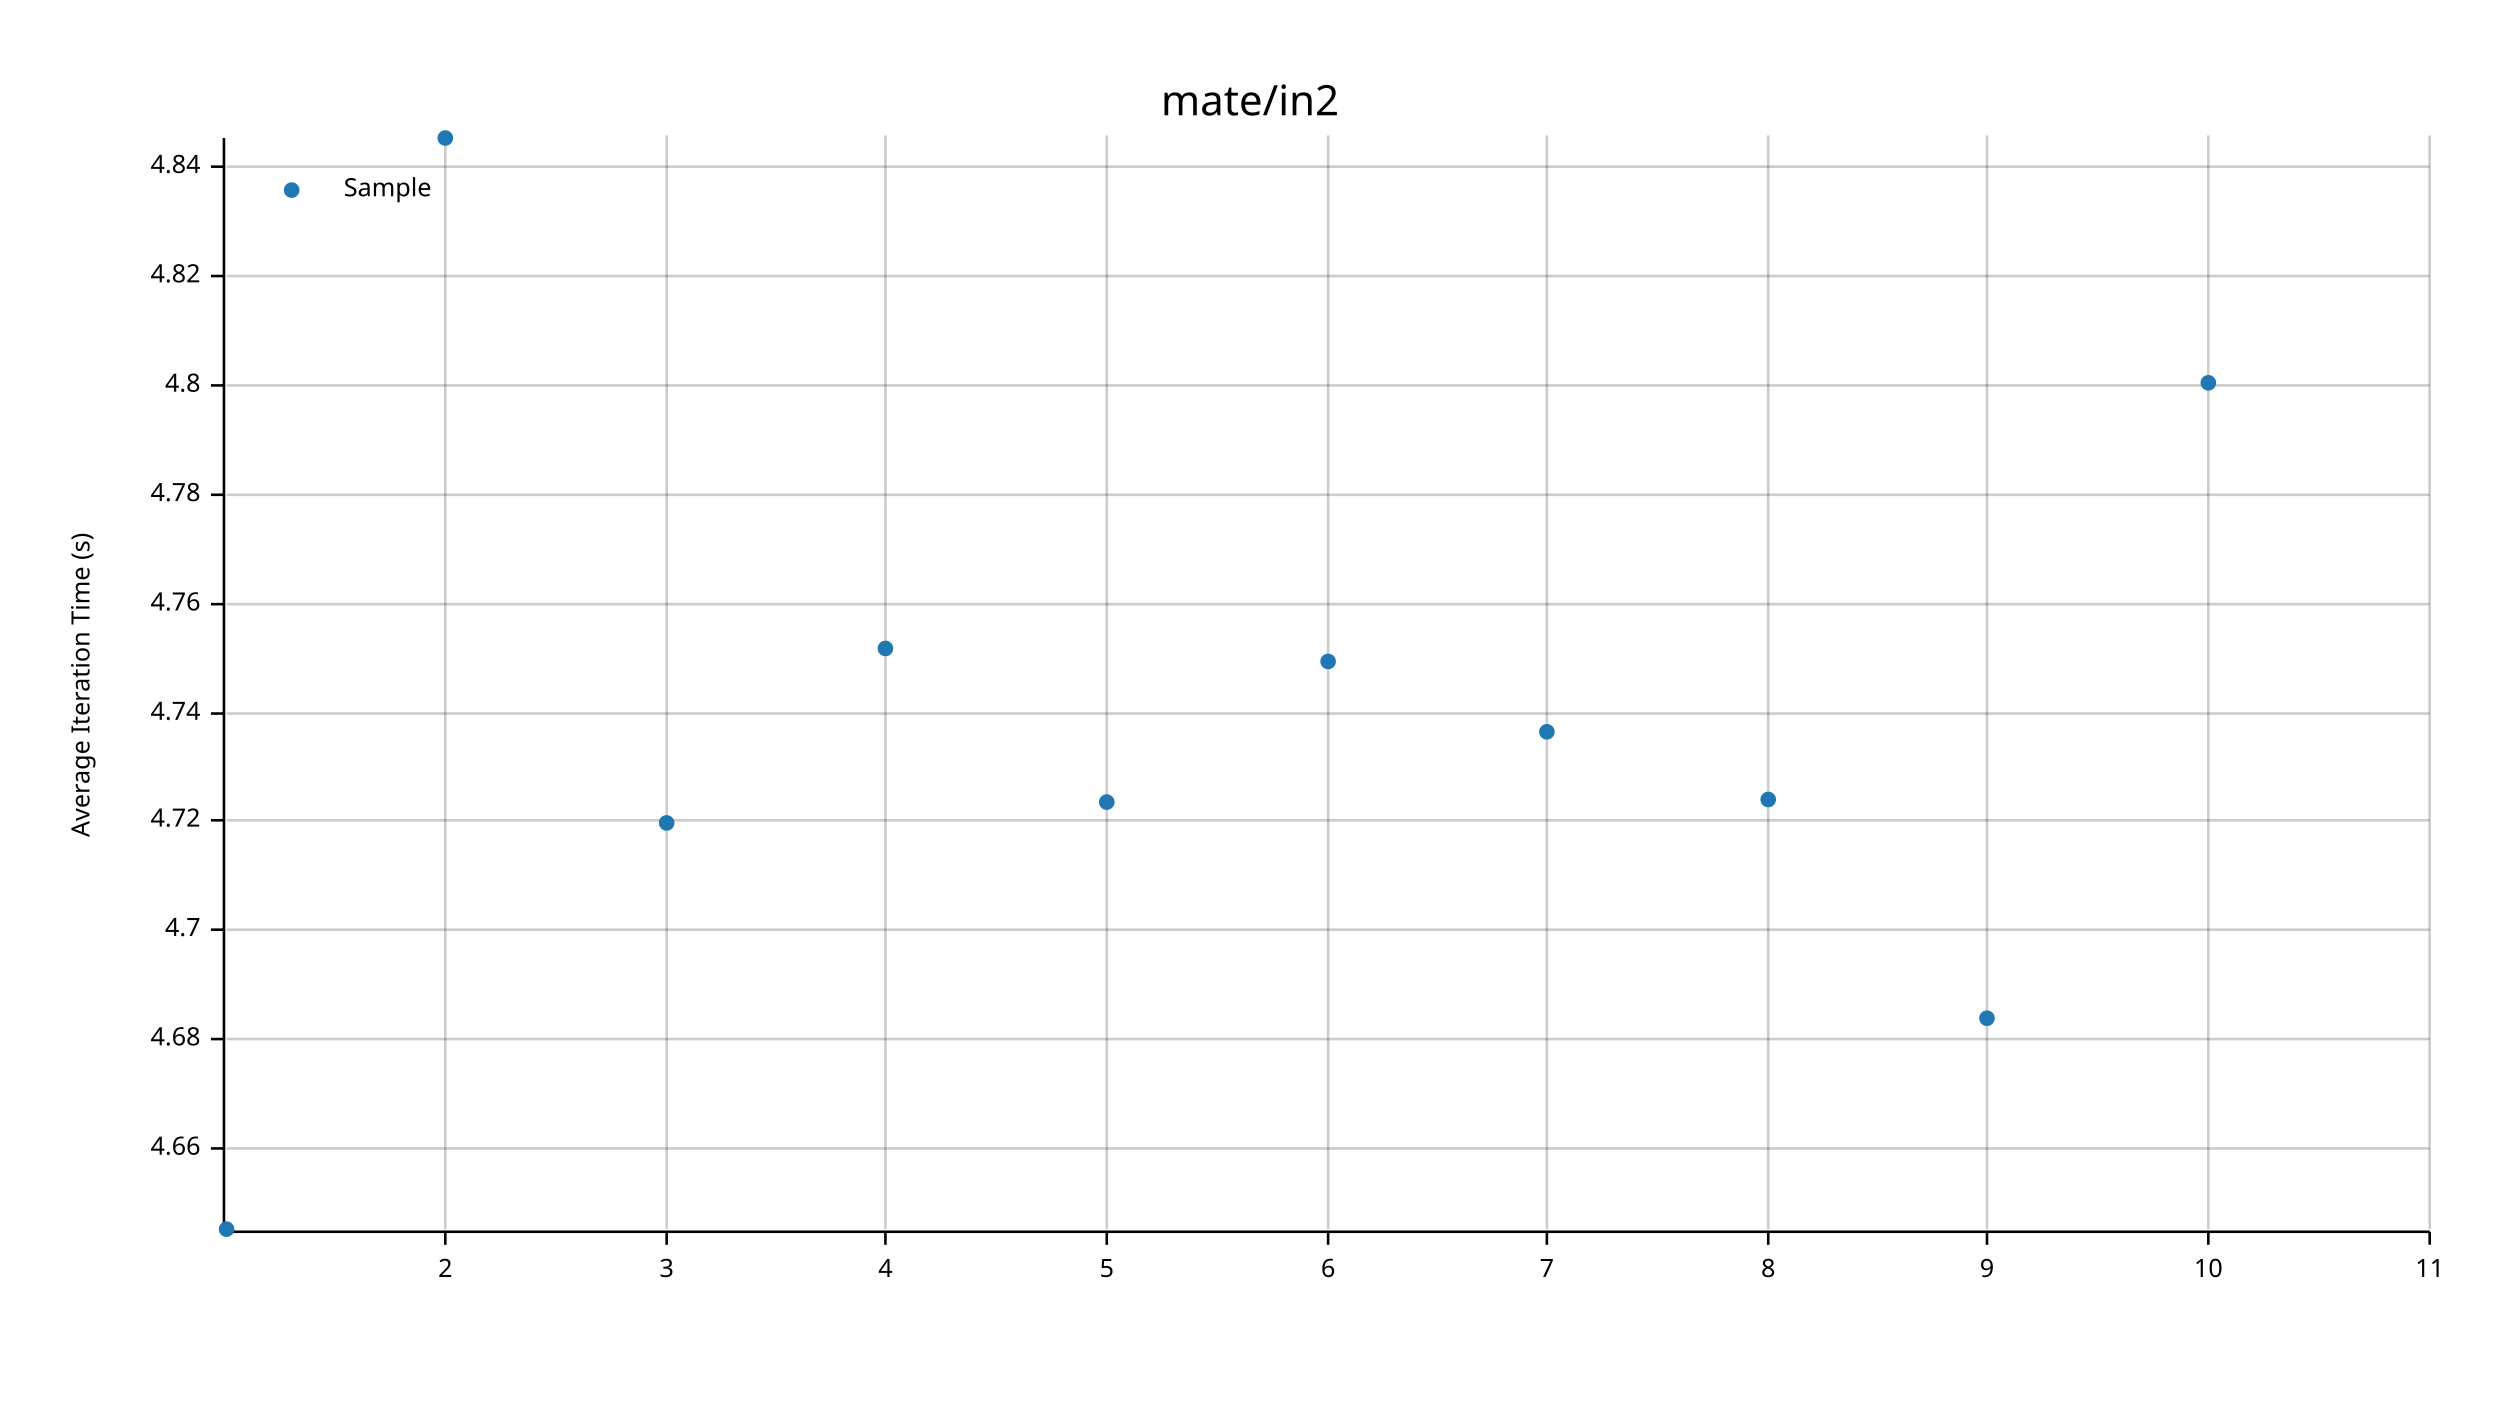
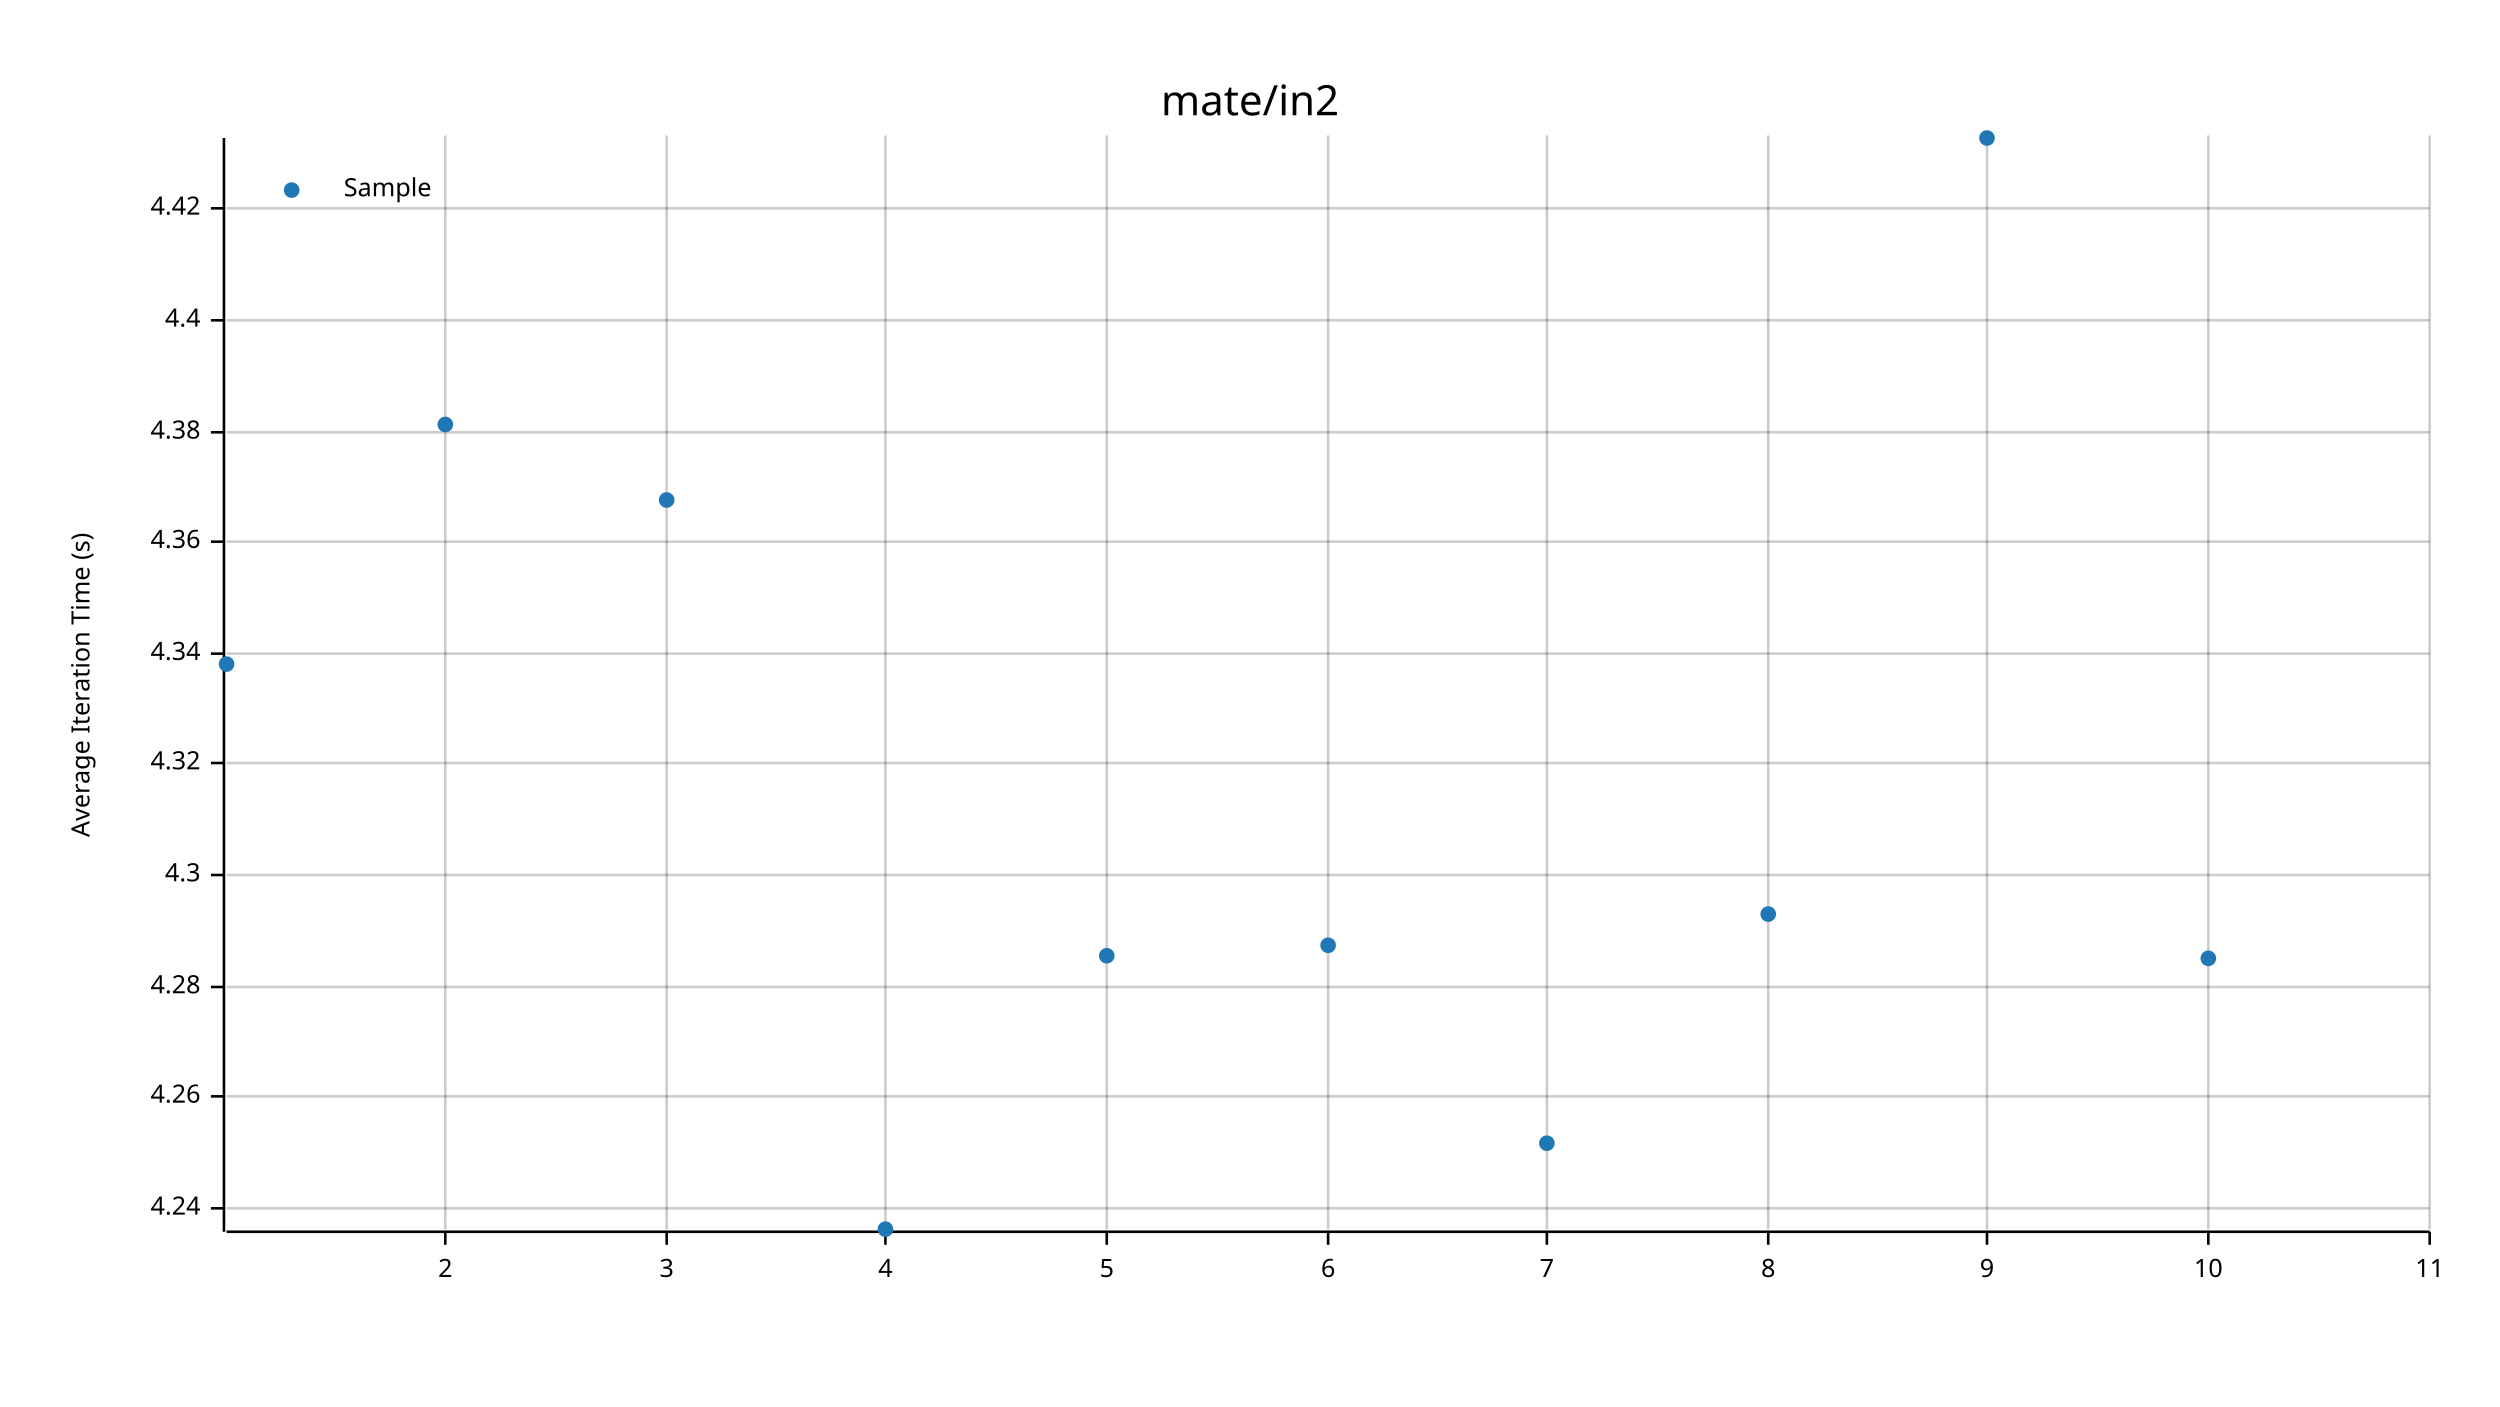
<svg xmlns="http://www.w3.org/2000/svg" width="960" height="540" viewBox="0 0 960 540">
  <text x="480" y="32" dy="0.76em" text-anchor="middle" font-family="sans-serif" font-size="16.129" opacity="1" fill="#000000">
mate/in2
</text>
  <text x="27" y="263" dy="0.76em" text-anchor="middle" font-family="sans-serif" font-size="9.677" opacity="1" fill="#000000" transform="rotate(270, 27, 263)">
Average Iteration Time (s)
</text>
  <line opacity="0.2" stroke="#000000" stroke-width="1" x1="171" y1="472" x2="171" y2="52" />
  <line opacity="0.2" stroke="#000000" stroke-width="1" x1="256" y1="472" x2="256" y2="52" />
  <line opacity="0.2" stroke="#000000" stroke-width="1" x1="340" y1="472" x2="340" y2="52" />
  <line opacity="0.2" stroke="#000000" stroke-width="1" x1="425" y1="472" x2="425" y2="52" />
  <line opacity="0.2" stroke="#000000" stroke-width="1" x1="510" y1="472" x2="510" y2="52" />
  <line opacity="0.2" stroke="#000000" stroke-width="1" x1="594" y1="472" x2="594" y2="52" />
  <line opacity="0.2" stroke="#000000" stroke-width="1" x1="679" y1="472" x2="679" y2="52" />
  <line opacity="0.2" stroke="#000000" stroke-width="1" x1="763" y1="472" x2="763" y2="52" />
  <line opacity="0.2" stroke="#000000" stroke-width="1" x1="848" y1="472" x2="848" y2="52" />
  <line opacity="0.2" stroke="#000000" stroke-width="1" x1="933" y1="472" x2="933" y2="52" />
-   <line opacity="0.2" stroke="#000000" stroke-width="1" x1="87" y1="441" x2="933" y2="441" />
-   <line opacity="0.2" stroke="#000000" stroke-width="1" x1="87" y1="399" x2="933" y2="399" />
-   <line opacity="0.2" stroke="#000000" stroke-width="1" x1="87" y1="357" x2="933" y2="357" />
-   <line opacity="0.2" stroke="#000000" stroke-width="1" x1="87" y1="315" x2="933" y2="315" />
-   <line opacity="0.2" stroke="#000000" stroke-width="1" x1="87" y1="274" x2="933" y2="274" />
-   <line opacity="0.2" stroke="#000000" stroke-width="1" x1="87" y1="232" x2="933" y2="232" />
-   <line opacity="0.2" stroke="#000000" stroke-width="1" x1="87" y1="190" x2="933" y2="190" />
-   <line opacity="0.2" stroke="#000000" stroke-width="1" x1="87" y1="148" x2="933" y2="148" />
-   <line opacity="0.2" stroke="#000000" stroke-width="1" x1="87" y1="106" x2="933" y2="106" />
-   <line opacity="0.2" stroke="#000000" stroke-width="1" x1="87" y1="64" x2="933" y2="64" />
+   <line opacity="0.2" stroke="#000000" stroke-width="1" x1="87" y1="464" x2="933" y2="464" />
+   <line opacity="0.2" stroke="#000000" stroke-width="1" x1="87" y1="421" x2="933" y2="421" />
+   <line opacity="0.2" stroke="#000000" stroke-width="1" x1="87" y1="379" x2="933" y2="379" />
+   <line opacity="0.2" stroke="#000000" stroke-width="1" x1="87" y1="336" x2="933" y2="336" />
+   <line opacity="0.2" stroke="#000000" stroke-width="1" x1="87" y1="293" x2="933" y2="293" />
+   <line opacity="0.2" stroke="#000000" stroke-width="1" x1="87" y1="251" x2="933" y2="251" />
+   <line opacity="0.2" stroke="#000000" stroke-width="1" x1="87" y1="208" x2="933" y2="208" />
+   <line opacity="0.2" stroke="#000000" stroke-width="1" x1="87" y1="166" x2="933" y2="166" />
+   <line opacity="0.2" stroke="#000000" stroke-width="1" x1="87" y1="123" x2="933" y2="123" />
+   <line opacity="0.2" stroke="#000000" stroke-width="1" x1="87" y1="80" x2="933" y2="80" />
  <polyline fill="none" opacity="1" stroke="#000000" stroke-width="1" points="86,53 86,473 " />
-   <text x="77" y="441" dy="0.5ex" text-anchor="end" font-family="sans-serif" font-size="9.677" opacity="1" fill="#000000">
- 4.66
+   <text x="77" y="464" dy="0.5ex" text-anchor="end" font-family="sans-serif" font-size="9.677" opacity="1" fill="#000000">
+ 4.24
</text>
-   <polyline fill="none" opacity="1" stroke="#000000" stroke-width="1" points="81,441 86,441 " />
-   <text x="77" y="399" dy="0.5ex" text-anchor="end" font-family="sans-serif" font-size="9.677" opacity="1" fill="#000000">
- 4.68
+   <polyline fill="none" opacity="1" stroke="#000000" stroke-width="1" points="81,464 86,464 " />
+   <text x="77" y="421" dy="0.5ex" text-anchor="end" font-family="sans-serif" font-size="9.677" opacity="1" fill="#000000">
+ 4.26
</text>
-   <polyline fill="none" opacity="1" stroke="#000000" stroke-width="1" points="81,399 86,399 " />
-   <text x="77" y="357" dy="0.5ex" text-anchor="end" font-family="sans-serif" font-size="9.677" opacity="1" fill="#000000">
- 4.7
+   <polyline fill="none" opacity="1" stroke="#000000" stroke-width="1" points="81,421 86,421 " />
+   <text x="77" y="379" dy="0.5ex" text-anchor="end" font-family="sans-serif" font-size="9.677" opacity="1" fill="#000000">
+ 4.28
</text>
-   <polyline fill="none" opacity="1" stroke="#000000" stroke-width="1" points="81,357 86,357 " />
-   <text x="77" y="315" dy="0.5ex" text-anchor="end" font-family="sans-serif" font-size="9.677" opacity="1" fill="#000000">
- 4.72
+   <polyline fill="none" opacity="1" stroke="#000000" stroke-width="1" points="81,379 86,379 " />
+   <text x="77" y="336" dy="0.5ex" text-anchor="end" font-family="sans-serif" font-size="9.677" opacity="1" fill="#000000">
+ 4.3
</text>
-   <polyline fill="none" opacity="1" stroke="#000000" stroke-width="1" points="81,315 86,315 " />
-   <text x="77" y="274" dy="0.5ex" text-anchor="end" font-family="sans-serif" font-size="9.677" opacity="1" fill="#000000">
- 4.74
+   <polyline fill="none" opacity="1" stroke="#000000" stroke-width="1" points="81,336 86,336 " />
+   <text x="77" y="293" dy="0.5ex" text-anchor="end" font-family="sans-serif" font-size="9.677" opacity="1" fill="#000000">
+ 4.32
</text>
-   <polyline fill="none" opacity="1" stroke="#000000" stroke-width="1" points="81,274 86,274 " />
-   <text x="77" y="232" dy="0.5ex" text-anchor="end" font-family="sans-serif" font-size="9.677" opacity="1" fill="#000000">
- 4.76
+   <polyline fill="none" opacity="1" stroke="#000000" stroke-width="1" points="81,293 86,293 " />
+   <text x="77" y="251" dy="0.5ex" text-anchor="end" font-family="sans-serif" font-size="9.677" opacity="1" fill="#000000">
+ 4.34
</text>
-   <polyline fill="none" opacity="1" stroke="#000000" stroke-width="1" points="81,232 86,232 " />
-   <text x="77" y="190" dy="0.5ex" text-anchor="end" font-family="sans-serif" font-size="9.677" opacity="1" fill="#000000">
- 4.78
+   <polyline fill="none" opacity="1" stroke="#000000" stroke-width="1" points="81,251 86,251 " />
+   <text x="77" y="208" dy="0.5ex" text-anchor="end" font-family="sans-serif" font-size="9.677" opacity="1" fill="#000000">
+ 4.36
</text>
-   <polyline fill="none" opacity="1" stroke="#000000" stroke-width="1" points="81,190 86,190 " />
-   <text x="77" y="148" dy="0.5ex" text-anchor="end" font-family="sans-serif" font-size="9.677" opacity="1" fill="#000000">
- 4.8
+   <polyline fill="none" opacity="1" stroke="#000000" stroke-width="1" points="81,208 86,208 " />
+   <text x="77" y="166" dy="0.5ex" text-anchor="end" font-family="sans-serif" font-size="9.677" opacity="1" fill="#000000">
+ 4.38
</text>
-   <polyline fill="none" opacity="1" stroke="#000000" stroke-width="1" points="81,148 86,148 " />
-   <text x="77" y="106" dy="0.5ex" text-anchor="end" font-family="sans-serif" font-size="9.677" opacity="1" fill="#000000">
- 4.82
+   <polyline fill="none" opacity="1" stroke="#000000" stroke-width="1" points="81,166 86,166 " />
+   <text x="77" y="123" dy="0.5ex" text-anchor="end" font-family="sans-serif" font-size="9.677" opacity="1" fill="#000000">
+ 4.4
</text>
-   <polyline fill="none" opacity="1" stroke="#000000" stroke-width="1" points="81,106 86,106 " />
-   <text x="77" y="64" dy="0.5ex" text-anchor="end" font-family="sans-serif" font-size="9.677" opacity="1" fill="#000000">
- 4.84
+   <polyline fill="none" opacity="1" stroke="#000000" stroke-width="1" points="81,123 86,123 " />
+   <text x="77" y="80" dy="0.5ex" text-anchor="end" font-family="sans-serif" font-size="9.677" opacity="1" fill="#000000">
+ 4.42
</text>
-   <polyline fill="none" opacity="1" stroke="#000000" stroke-width="1" points="81,64 86,64 " />
+   <polyline fill="none" opacity="1" stroke="#000000" stroke-width="1" points="81,80 86,80 " />
  <polyline fill="none" opacity="1" stroke="#000000" stroke-width="1" points="87,473 933,473 " />
  <text x="171" y="483" dy="0.76em" text-anchor="middle" font-family="sans-serif" font-size="9.677" opacity="1" fill="#000000">
2
</text>
  <polyline fill="none" opacity="1" stroke="#000000" stroke-width="1" points="171,473 171,478 " />
  <text x="256" y="483" dy="0.76em" text-anchor="middle" font-family="sans-serif" font-size="9.677" opacity="1" fill="#000000">
3
</text>
  <polyline fill="none" opacity="1" stroke="#000000" stroke-width="1" points="256,473 256,478 " />
  <text x="340" y="483" dy="0.76em" text-anchor="middle" font-family="sans-serif" font-size="9.677" opacity="1" fill="#000000">
4
</text>
  <polyline fill="none" opacity="1" stroke="#000000" stroke-width="1" points="340,473 340,478 " />
  <text x="425" y="483" dy="0.76em" text-anchor="middle" font-family="sans-serif" font-size="9.677" opacity="1" fill="#000000">
5
</text>
  <polyline fill="none" opacity="1" stroke="#000000" stroke-width="1" points="425,473 425,478 " />
  <text x="510" y="483" dy="0.76em" text-anchor="middle" font-family="sans-serif" font-size="9.677" opacity="1" fill="#000000">
6
</text>
  <polyline fill="none" opacity="1" stroke="#000000" stroke-width="1" points="510,473 510,478 " />
  <text x="594" y="483" dy="0.76em" text-anchor="middle" font-family="sans-serif" font-size="9.677" opacity="1" fill="#000000">
7
</text>
  <polyline fill="none" opacity="1" stroke="#000000" stroke-width="1" points="594,473 594,478 " />
  <text x="679" y="483" dy="0.76em" text-anchor="middle" font-family="sans-serif" font-size="9.677" opacity="1" fill="#000000">
8
</text>
  <polyline fill="none" opacity="1" stroke="#000000" stroke-width="1" points="679,473 679,478 " />
  <text x="763" y="483" dy="0.76em" text-anchor="middle" font-family="sans-serif" font-size="9.677" opacity="1" fill="#000000">
9
</text>
  <polyline fill="none" opacity="1" stroke="#000000" stroke-width="1" points="763,473 763,478 " />
  <text x="848" y="483" dy="0.76em" text-anchor="middle" font-family="sans-serif" font-size="9.677" opacity="1" fill="#000000">
10
</text>
  <polyline fill="none" opacity="1" stroke="#000000" stroke-width="1" points="848,473 848,478 " />
  <text x="933" y="483" dy="0.76em" text-anchor="middle" font-family="sans-serif" font-size="9.677" opacity="1" fill="#000000">
11
</text>
  <polyline fill="none" opacity="1" stroke="#000000" stroke-width="1" points="933,473 933,478 " />
-   <circle cx="87" cy="472" r="3" opacity="1" fill="#1F78B4" stroke="none" />
-   <circle cx="171" cy="53" r="3" opacity="1" fill="#1F78B4" stroke="none" />
-   <circle cx="256" cy="316" r="3" opacity="1" fill="#1F78B4" stroke="none" />
-   <circle cx="340" cy="249" r="3" opacity="1" fill="#1F78B4" stroke="none" />
-   <circle cx="425" cy="308" r="3" opacity="1" fill="#1F78B4" stroke="none" />
-   <circle cx="510" cy="254" r="3" opacity="1" fill="#1F78B4" stroke="none" />
-   <circle cx="594" cy="281" r="3" opacity="1" fill="#1F78B4" stroke="none" />
-   <circle cx="679" cy="307" r="3" opacity="1" fill="#1F78B4" stroke="none" />
-   <circle cx="763" cy="391" r="3" opacity="1" fill="#1F78B4" stroke="none" />
-   <circle cx="848" cy="147" r="3" opacity="1" fill="#1F78B4" stroke="none" />
+   <circle cx="87" cy="255" r="3" opacity="1" fill="#1F78B4" stroke="none" />
+   <circle cx="171" cy="163" r="3" opacity="1" fill="#1F78B4" stroke="none" />
+   <circle cx="256" cy="192" r="3" opacity="1" fill="#1F78B4" stroke="none" />
+   <circle cx="340" cy="472" r="3" opacity="1" fill="#1F78B4" stroke="none" />
+   <circle cx="425" cy="367" r="3" opacity="1" fill="#1F78B4" stroke="none" />
+   <circle cx="510" cy="363" r="3" opacity="1" fill="#1F78B4" stroke="none" />
+   <circle cx="594" cy="439" r="3" opacity="1" fill="#1F78B4" stroke="none" />
+   <circle cx="679" cy="351" r="3" opacity="1" fill="#1F78B4" stroke="none" />
+   <circle cx="763" cy="53" r="3" opacity="1" fill="#1F78B4" stroke="none" />
+   <circle cx="848" cy="368" r="3" opacity="1" fill="#1F78B4" stroke="none" />
  <text x="132" y="68" dy="0.76em" text-anchor="start" font-family="sans-serif" font-size="9.677" opacity="1" fill="#000000">
Sample
</text>
  <circle cx="112" cy="73" r="3" opacity="1" fill="#1F78B4" stroke="none" />
</svg>
